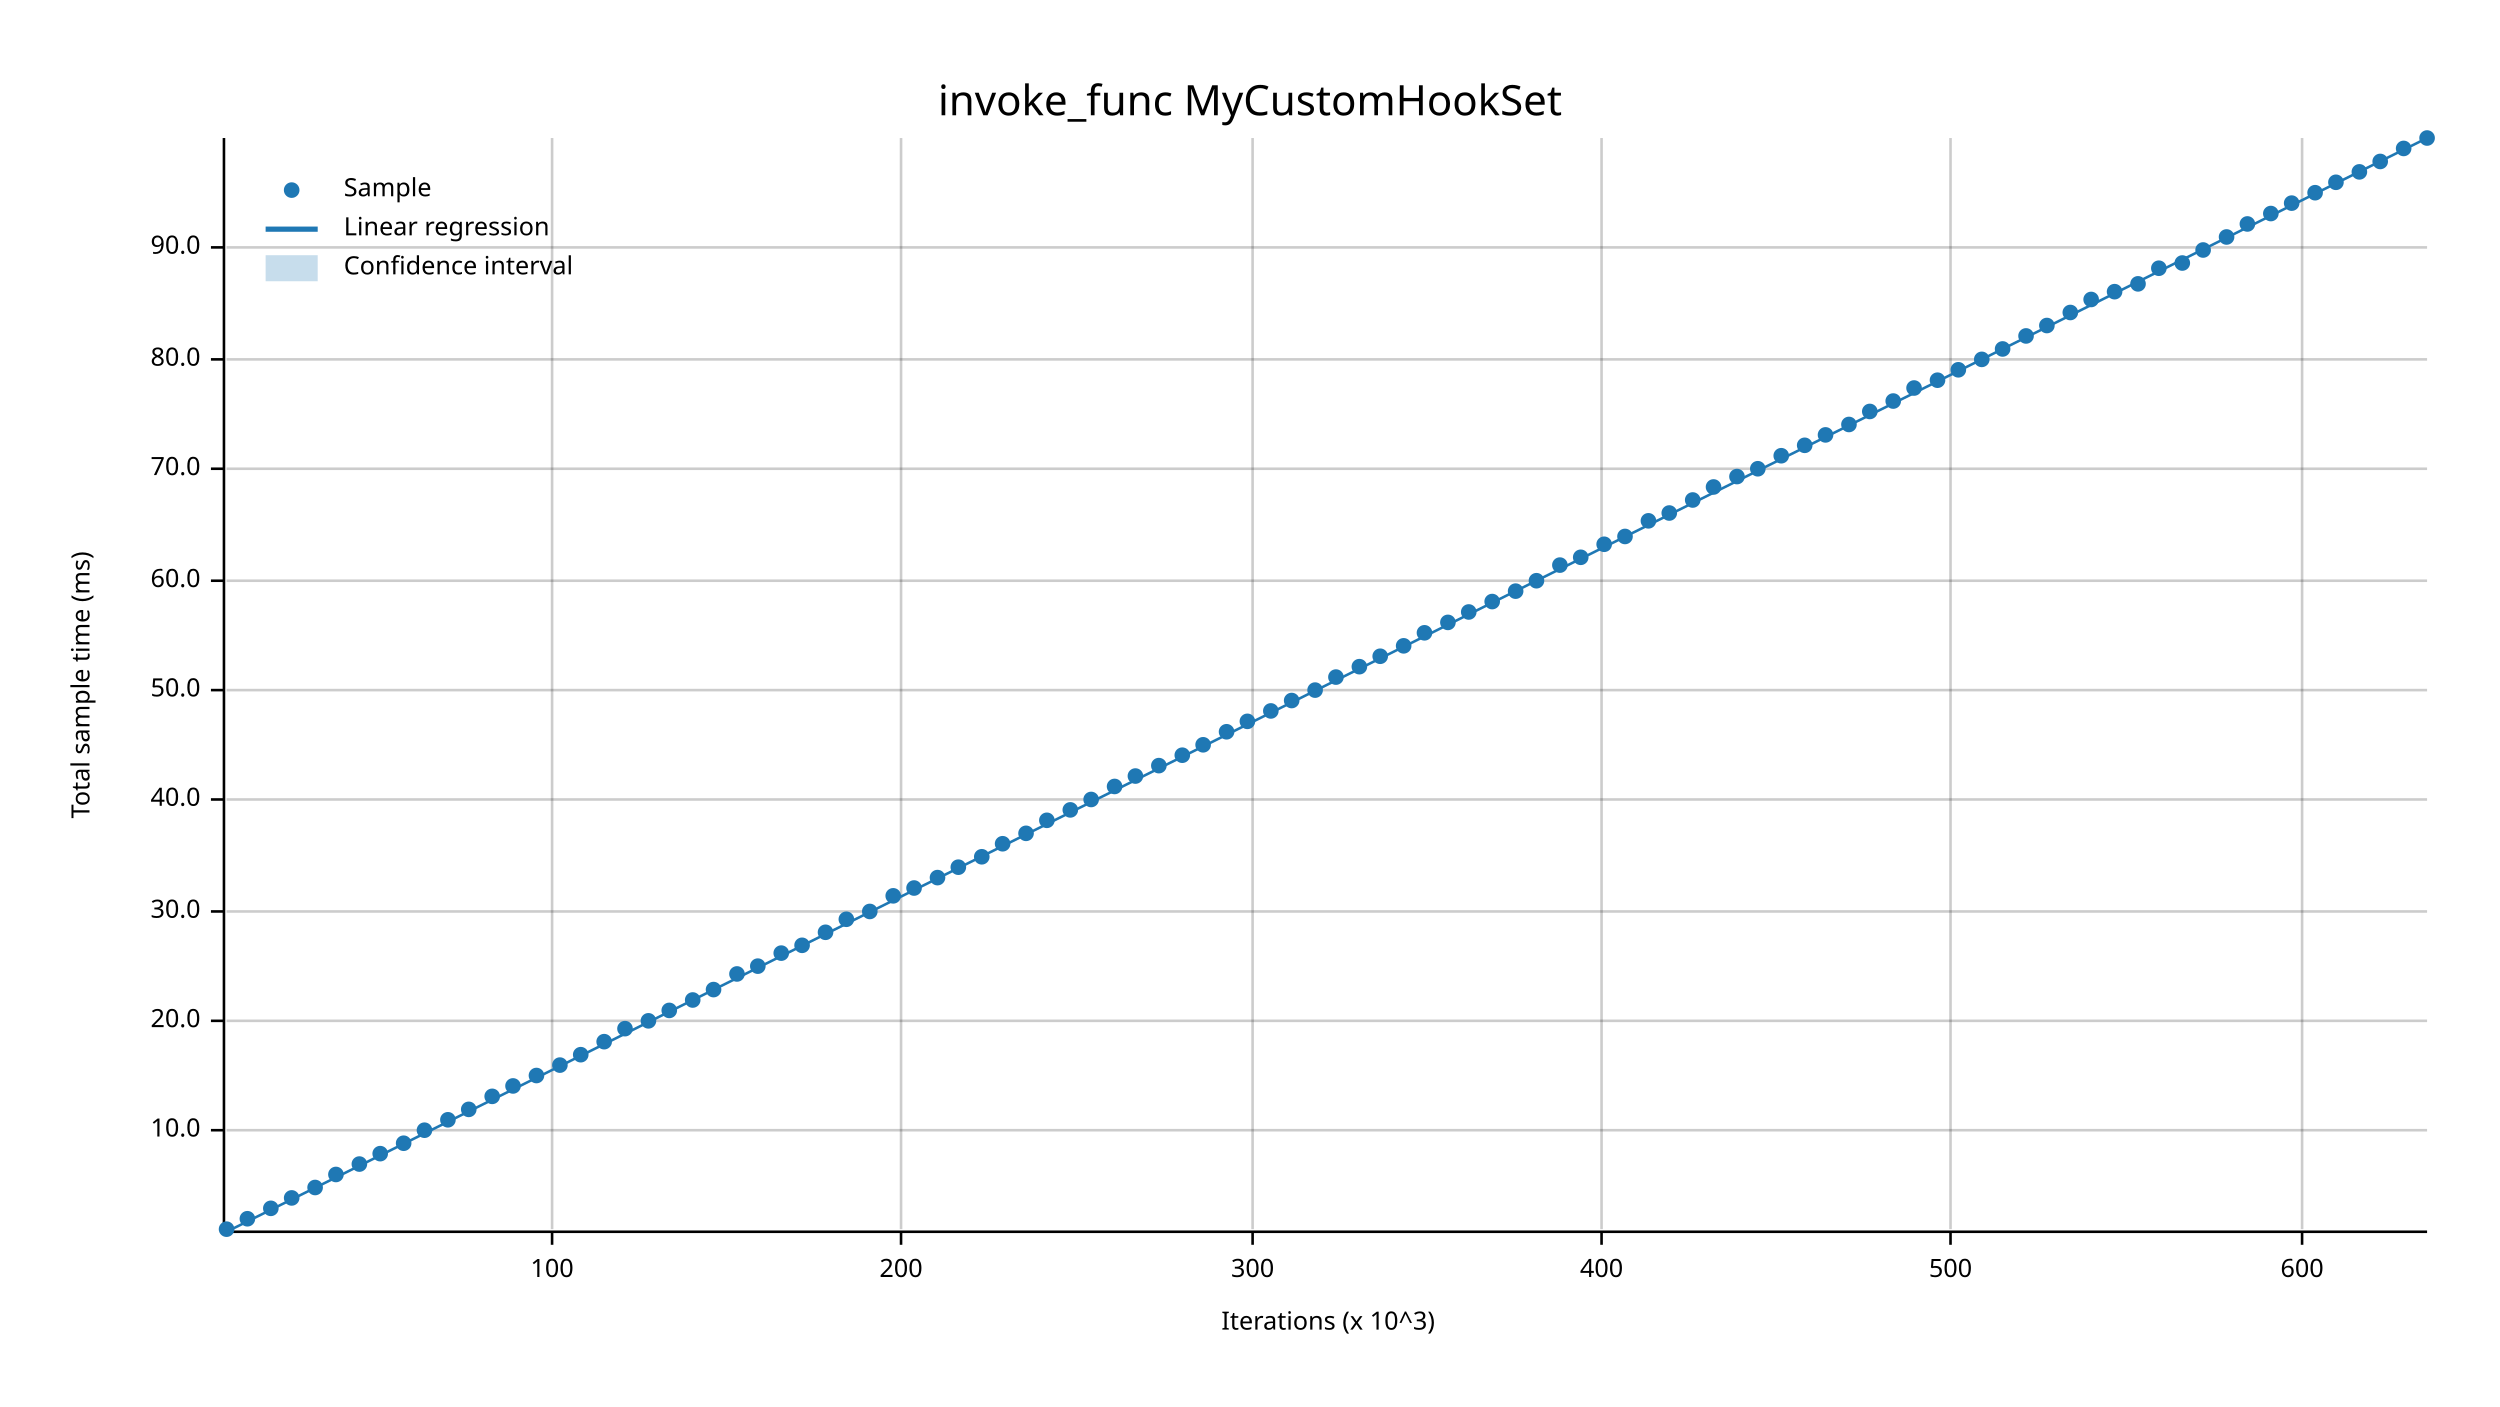
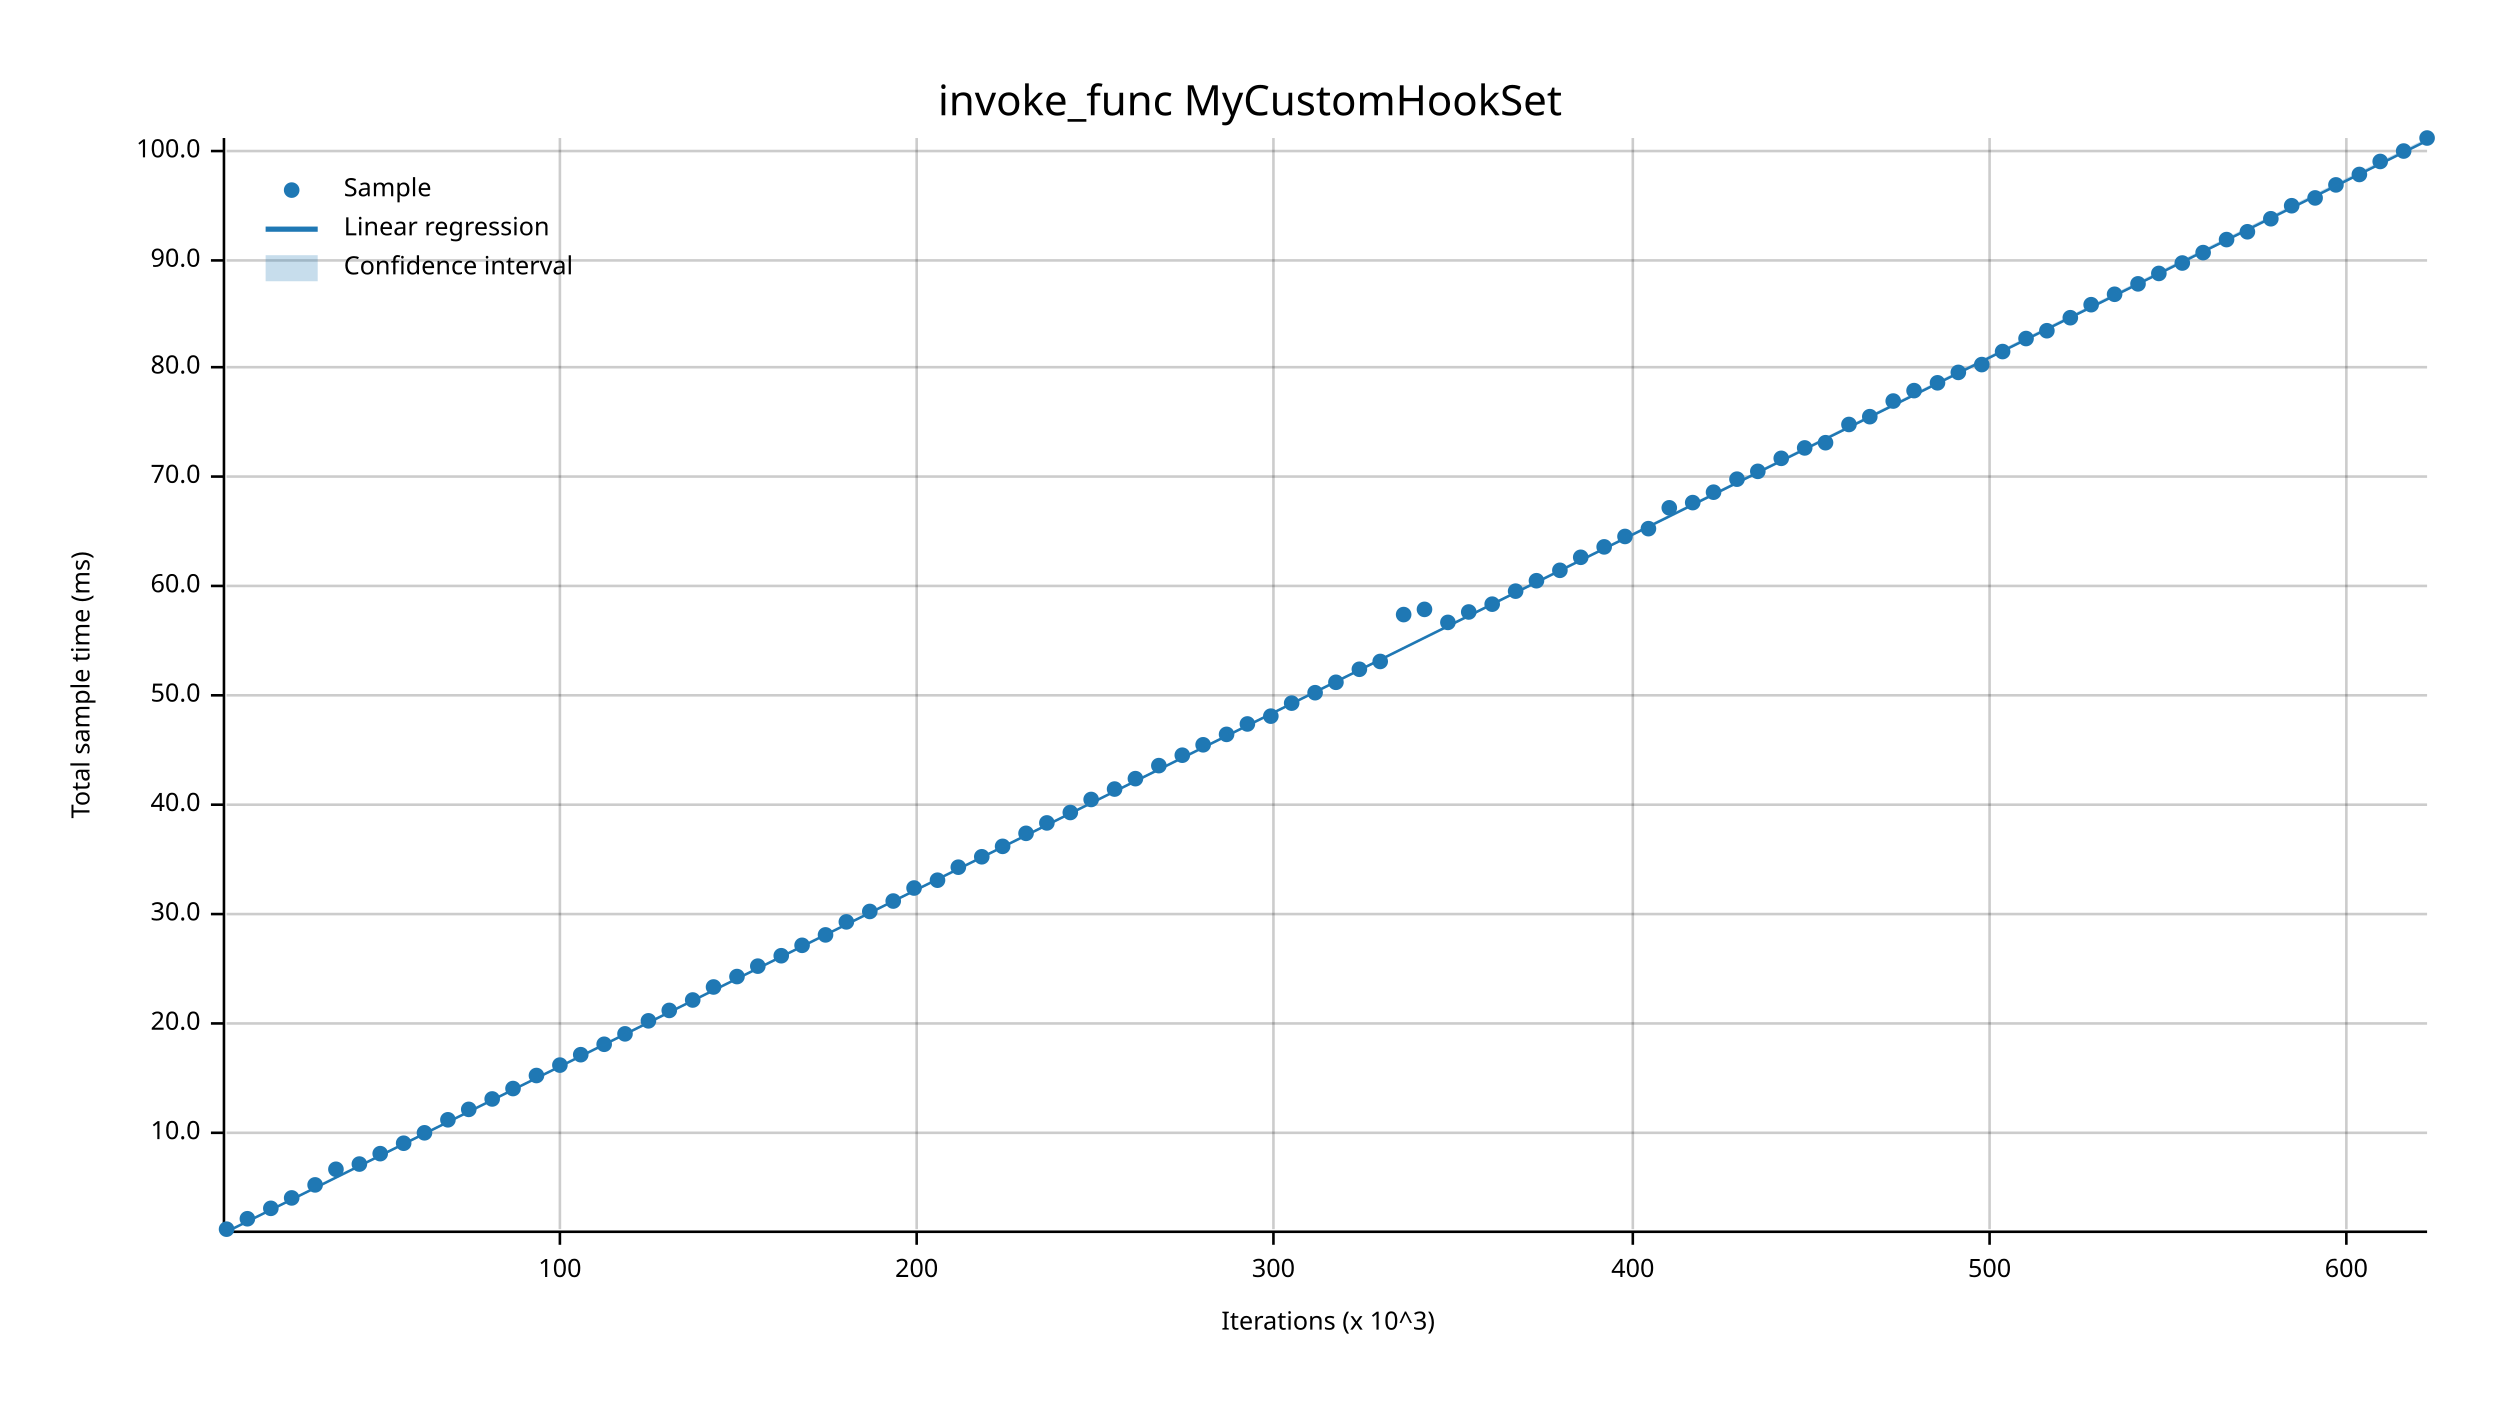
<svg xmlns="http://www.w3.org/2000/svg" width="960" height="540" viewBox="0 0 960 540">
  <text x="480" y="32" dy="0.76em" text-anchor="middle" font-family="sans-serif" font-size="16.129" opacity="1" fill="#000000">
invoke_func MyCustomHookSet
</text>
  <text x="27" y="263" dy="0.76em" text-anchor="middle" font-family="sans-serif" font-size="9.677" opacity="1" fill="#000000" transform="rotate(270, 27, 263)">
Total sample time (ms)
</text>
  <text x="510" y="513" dy="-0.5ex" text-anchor="middle" font-family="sans-serif" font-size="9.677" opacity="1" fill="#000000">
Iterations (x 10^3)
</text>
-   <line opacity="0.2" stroke="#000000" stroke-width="1" x1="212" y1="472" x2="212" y2="53" />
-   <line opacity="0.2" stroke="#000000" stroke-width="1" x1="346" y1="472" x2="346" y2="53" />
-   <line opacity="0.2" stroke="#000000" stroke-width="1" x1="481" y1="472" x2="481" y2="53" />
-   <line opacity="0.2" stroke="#000000" stroke-width="1" x1="615" y1="472" x2="615" y2="53" />
-   <line opacity="0.2" stroke="#000000" stroke-width="1" x1="749" y1="472" x2="749" y2="53" />
-   <line opacity="0.2" stroke="#000000" stroke-width="1" x1="884" y1="472" x2="884" y2="53" />
-   <line opacity="0.2" stroke="#000000" stroke-width="1" x1="87" y1="434" x2="932" y2="434" />
-   <line opacity="0.2" stroke="#000000" stroke-width="1" x1="87" y1="392" x2="932" y2="392" />
-   <line opacity="0.2" stroke="#000000" stroke-width="1" x1="87" y1="350" x2="932" y2="350" />
-   <line opacity="0.2" stroke="#000000" stroke-width="1" x1="87" y1="307" x2="932" y2="307" />
-   <line opacity="0.2" stroke="#000000" stroke-width="1" x1="87" y1="265" x2="932" y2="265" />
-   <line opacity="0.2" stroke="#000000" stroke-width="1" x1="87" y1="223" x2="932" y2="223" />
-   <line opacity="0.2" stroke="#000000" stroke-width="1" x1="87" y1="180" x2="932" y2="180" />
-   <line opacity="0.2" stroke="#000000" stroke-width="1" x1="87" y1="138" x2="932" y2="138" />
-   <line opacity="0.2" stroke="#000000" stroke-width="1" x1="87" y1="95" x2="932" y2="95" />
+   <line opacity="0.2" stroke="#000000" stroke-width="1" x1="215" y1="472" x2="215" y2="53" />
+   <line opacity="0.2" stroke="#000000" stroke-width="1" x1="352" y1="472" x2="352" y2="53" />
+   <line opacity="0.2" stroke="#000000" stroke-width="1" x1="489" y1="472" x2="489" y2="53" />
+   <line opacity="0.2" stroke="#000000" stroke-width="1" x1="627" y1="472" x2="627" y2="53" />
+   <line opacity="0.2" stroke="#000000" stroke-width="1" x1="764" y1="472" x2="764" y2="53" />
+   <line opacity="0.2" stroke="#000000" stroke-width="1" x1="901" y1="472" x2="901" y2="53" />
+   <line opacity="0.2" stroke="#000000" stroke-width="1" x1="87" y1="435" x2="932" y2="435" />
+   <line opacity="0.2" stroke="#000000" stroke-width="1" x1="87" y1="393" x2="932" y2="393" />
+   <line opacity="0.2" stroke="#000000" stroke-width="1" x1="87" y1="351" x2="932" y2="351" />
+   <line opacity="0.2" stroke="#000000" stroke-width="1" x1="87" y1="309" x2="932" y2="309" />
+   <line opacity="0.2" stroke="#000000" stroke-width="1" x1="87" y1="267" x2="932" y2="267" />
+   <line opacity="0.2" stroke="#000000" stroke-width="1" x1="87" y1="225" x2="932" y2="225" />
+   <line opacity="0.2" stroke="#000000" stroke-width="1" x1="87" y1="183" x2="932" y2="183" />
+   <line opacity="0.2" stroke="#000000" stroke-width="1" x1="87" y1="141" x2="932" y2="141" />
+   <line opacity="0.2" stroke="#000000" stroke-width="1" x1="87" y1="100" x2="932" y2="100" />
+   <line opacity="0.2" stroke="#000000" stroke-width="1" x1="87" y1="58" x2="932" y2="58" />
  <polyline fill="none" opacity="1" stroke="#000000" stroke-width="1" points="86,53 86,472 " />
-   <text x="77" y="434" dy="0.5ex" text-anchor="end" font-family="sans-serif" font-size="9.677" opacity="1" fill="#000000">
+   <text x="77" y="435" dy="0.5ex" text-anchor="end" font-family="sans-serif" font-size="9.677" opacity="1" fill="#000000">
10.0
</text>
-   <polyline fill="none" opacity="1" stroke="#000000" stroke-width="1" points="81,434 86,434 " />
-   <text x="77" y="392" dy="0.5ex" text-anchor="end" font-family="sans-serif" font-size="9.677" opacity="1" fill="#000000">
+   <polyline fill="none" opacity="1" stroke="#000000" stroke-width="1" points="81,435 86,435 " />
+   <text x="77" y="393" dy="0.5ex" text-anchor="end" font-family="sans-serif" font-size="9.677" opacity="1" fill="#000000">
20.0
</text>
-   <polyline fill="none" opacity="1" stroke="#000000" stroke-width="1" points="81,392 86,392 " />
-   <text x="77" y="350" dy="0.5ex" text-anchor="end" font-family="sans-serif" font-size="9.677" opacity="1" fill="#000000">
+   <polyline fill="none" opacity="1" stroke="#000000" stroke-width="1" points="81,393 86,393 " />
+   <text x="77" y="351" dy="0.5ex" text-anchor="end" font-family="sans-serif" font-size="9.677" opacity="1" fill="#000000">
30.0
</text>
-   <polyline fill="none" opacity="1" stroke="#000000" stroke-width="1" points="81,350 86,350 " />
-   <text x="77" y="307" dy="0.5ex" text-anchor="end" font-family="sans-serif" font-size="9.677" opacity="1" fill="#000000">
+   <polyline fill="none" opacity="1" stroke="#000000" stroke-width="1" points="81,351 86,351 " />
+   <text x="77" y="309" dy="0.5ex" text-anchor="end" font-family="sans-serif" font-size="9.677" opacity="1" fill="#000000">
40.0
</text>
-   <polyline fill="none" opacity="1" stroke="#000000" stroke-width="1" points="81,307 86,307 " />
-   <text x="77" y="265" dy="0.5ex" text-anchor="end" font-family="sans-serif" font-size="9.677" opacity="1" fill="#000000">
+   <polyline fill="none" opacity="1" stroke="#000000" stroke-width="1" points="81,309 86,309 " />
+   <text x="77" y="267" dy="0.5ex" text-anchor="end" font-family="sans-serif" font-size="9.677" opacity="1" fill="#000000">
50.0
</text>
-   <polyline fill="none" opacity="1" stroke="#000000" stroke-width="1" points="81,265 86,265 " />
-   <text x="77" y="223" dy="0.5ex" text-anchor="end" font-family="sans-serif" font-size="9.677" opacity="1" fill="#000000">
+   <polyline fill="none" opacity="1" stroke="#000000" stroke-width="1" points="81,267 86,267 " />
+   <text x="77" y="225" dy="0.5ex" text-anchor="end" font-family="sans-serif" font-size="9.677" opacity="1" fill="#000000">
60.0
</text>
-   <polyline fill="none" opacity="1" stroke="#000000" stroke-width="1" points="81,223 86,223 " />
-   <text x="77" y="180" dy="0.5ex" text-anchor="end" font-family="sans-serif" font-size="9.677" opacity="1" fill="#000000">
+   <polyline fill="none" opacity="1" stroke="#000000" stroke-width="1" points="81,225 86,225 " />
+   <text x="77" y="183" dy="0.5ex" text-anchor="end" font-family="sans-serif" font-size="9.677" opacity="1" fill="#000000">
70.0
</text>
-   <polyline fill="none" opacity="1" stroke="#000000" stroke-width="1" points="81,180 86,180 " />
-   <text x="77" y="138" dy="0.5ex" text-anchor="end" font-family="sans-serif" font-size="9.677" opacity="1" fill="#000000">
+   <polyline fill="none" opacity="1" stroke="#000000" stroke-width="1" points="81,183 86,183 " />
+   <text x="77" y="141" dy="0.5ex" text-anchor="end" font-family="sans-serif" font-size="9.677" opacity="1" fill="#000000">
80.0
</text>
-   <polyline fill="none" opacity="1" stroke="#000000" stroke-width="1" points="81,138 86,138 " />
-   <text x="77" y="95" dy="0.5ex" text-anchor="end" font-family="sans-serif" font-size="9.677" opacity="1" fill="#000000">
+   <polyline fill="none" opacity="1" stroke="#000000" stroke-width="1" points="81,141 86,141 " />
+   <text x="77" y="100" dy="0.5ex" text-anchor="end" font-family="sans-serif" font-size="9.677" opacity="1" fill="#000000">
90.0
</text>
-   <polyline fill="none" opacity="1" stroke="#000000" stroke-width="1" points="81,95 86,95 " />
+   <polyline fill="none" opacity="1" stroke="#000000" stroke-width="1" points="81,100 86,100 " />
+   <text x="77" y="58" dy="0.5ex" text-anchor="end" font-family="sans-serif" font-size="9.677" opacity="1" fill="#000000">
+ 100.0
+ </text>
+   <polyline fill="none" opacity="1" stroke="#000000" stroke-width="1" points="81,58 86,58 " />
  <polyline fill="none" opacity="1" stroke="#000000" stroke-width="1" points="87,473 932,473 " />
-   <text x="212" y="483" dy="0.76em" text-anchor="middle" font-family="sans-serif" font-size="9.677" opacity="1" fill="#000000">
+   <text x="215" y="483" dy="0.76em" text-anchor="middle" font-family="sans-serif" font-size="9.677" opacity="1" fill="#000000">
100
</text>
-   <polyline fill="none" opacity="1" stroke="#000000" stroke-width="1" points="212,473 212,478 " />
-   <text x="346" y="483" dy="0.76em" text-anchor="middle" font-family="sans-serif" font-size="9.677" opacity="1" fill="#000000">
+   <polyline fill="none" opacity="1" stroke="#000000" stroke-width="1" points="215,473 215,478 " />
+   <text x="352" y="483" dy="0.76em" text-anchor="middle" font-family="sans-serif" font-size="9.677" opacity="1" fill="#000000">
200
</text>
-   <polyline fill="none" opacity="1" stroke="#000000" stroke-width="1" points="346,473 346,478 " />
-   <text x="481" y="483" dy="0.76em" text-anchor="middle" font-family="sans-serif" font-size="9.677" opacity="1" fill="#000000">
+   <polyline fill="none" opacity="1" stroke="#000000" stroke-width="1" points="352,473 352,478 " />
+   <text x="489" y="483" dy="0.76em" text-anchor="middle" font-family="sans-serif" font-size="9.677" opacity="1" fill="#000000">
300
</text>
-   <polyline fill="none" opacity="1" stroke="#000000" stroke-width="1" points="481,473 481,478 " />
-   <text x="615" y="483" dy="0.76em" text-anchor="middle" font-family="sans-serif" font-size="9.677" opacity="1" fill="#000000">
+   <polyline fill="none" opacity="1" stroke="#000000" stroke-width="1" points="489,473 489,478 " />
+   <text x="627" y="483" dy="0.76em" text-anchor="middle" font-family="sans-serif" font-size="9.677" opacity="1" fill="#000000">
400
</text>
-   <polyline fill="none" opacity="1" stroke="#000000" stroke-width="1" points="615,473 615,478 " />
-   <text x="749" y="483" dy="0.76em" text-anchor="middle" font-family="sans-serif" font-size="9.677" opacity="1" fill="#000000">
+   <polyline fill="none" opacity="1" stroke="#000000" stroke-width="1" points="627,473 627,478 " />
+   <text x="764" y="483" dy="0.76em" text-anchor="middle" font-family="sans-serif" font-size="9.677" opacity="1" fill="#000000">
500
</text>
-   <polyline fill="none" opacity="1" stroke="#000000" stroke-width="1" points="749,473 749,478 " />
-   <text x="884" y="483" dy="0.76em" text-anchor="middle" font-family="sans-serif" font-size="9.677" opacity="1" fill="#000000">
+   <polyline fill="none" opacity="1" stroke="#000000" stroke-width="1" points="764,473 764,478 " />
+   <text x="901" y="483" dy="0.76em" text-anchor="middle" font-family="sans-serif" font-size="9.677" opacity="1" fill="#000000">
600
</text>
-   <polyline fill="none" opacity="1" stroke="#000000" stroke-width="1" points="884,473 884,478 " />
+   <polyline fill="none" opacity="1" stroke="#000000" stroke-width="1" points="901,473 901,478 " />
  <circle cx="87" cy="472" r="3" opacity="1" fill="#1F78B4" stroke="none" stroke-width="1" />
  <circle cx="95" cy="468" r="3" opacity="1" fill="#1F78B4" stroke="none" stroke-width="1" />
  <circle cx="104" cy="464" r="3" opacity="1" fill="#1F78B4" stroke="none" stroke-width="1" />
  <circle cx="112" cy="460" r="3" opacity="1" fill="#1F78B4" stroke="none" stroke-width="1" />
-   <circle cx="121" cy="456" r="3" opacity="1" fill="#1F78B4" stroke="none" stroke-width="1" />
-   <circle cx="129" cy="451" r="3" opacity="1" fill="#1F78B4" stroke="none" stroke-width="1" />
+   <circle cx="121" cy="455" r="3" opacity="1" fill="#1F78B4" stroke="none" stroke-width="1" />
+   <circle cx="129" cy="449" r="3" opacity="1" fill="#1F78B4" stroke="none" stroke-width="1" />
  <circle cx="138" cy="447" r="3" opacity="1" fill="#1F78B4" stroke="none" stroke-width="1" />
  <circle cx="146" cy="443" r="3" opacity="1" fill="#1F78B4" stroke="none" stroke-width="1" />
  <circle cx="155" cy="439" r="3" opacity="1" fill="#1F78B4" stroke="none" stroke-width="1" />
-   <circle cx="163" cy="434" r="3" opacity="1" fill="#1F78B4" stroke="none" stroke-width="1" />
+   <circle cx="163" cy="435" r="3" opacity="1" fill="#1F78B4" stroke="none" stroke-width="1" />
  <circle cx="172" cy="430" r="3" opacity="1" fill="#1F78B4" stroke="none" stroke-width="1" />
  <circle cx="180" cy="426" r="3" opacity="1" fill="#1F78B4" stroke="none" stroke-width="1" />
-   <circle cx="189" cy="421" r="3" opacity="1" fill="#1F78B4" stroke="none" stroke-width="1" />
-   <circle cx="197" cy="417" r="3" opacity="1" fill="#1F78B4" stroke="none" stroke-width="1" />
+   <circle cx="189" cy="422" r="3" opacity="1" fill="#1F78B4" stroke="none" stroke-width="1" />
+   <circle cx="197" cy="418" r="3" opacity="1" fill="#1F78B4" stroke="none" stroke-width="1" />
  <circle cx="206" cy="413" r="3" opacity="1" fill="#1F78B4" stroke="none" stroke-width="1" />
  <circle cx="215" cy="409" r="3" opacity="1" fill="#1F78B4" stroke="none" stroke-width="1" />
  <circle cx="223" cy="405" r="3" opacity="1" fill="#1F78B4" stroke="none" stroke-width="1" />
-   <circle cx="232" cy="400" r="3" opacity="1" fill="#1F78B4" stroke="none" stroke-width="1" />
-   <circle cx="240" cy="395" r="3" opacity="1" fill="#1F78B4" stroke="none" stroke-width="1" />
+   <circle cx="232" cy="401" r="3" opacity="1" fill="#1F78B4" stroke="none" stroke-width="1" />
+   <circle cx="240" cy="397" r="3" opacity="1" fill="#1F78B4" stroke="none" stroke-width="1" />
  <circle cx="249" cy="392" r="3" opacity="1" fill="#1F78B4" stroke="none" stroke-width="1" />
  <circle cx="257" cy="388" r="3" opacity="1" fill="#1F78B4" stroke="none" stroke-width="1" />
  <circle cx="266" cy="384" r="3" opacity="1" fill="#1F78B4" stroke="none" stroke-width="1" />
-   <circle cx="274" cy="380" r="3" opacity="1" fill="#1F78B4" stroke="none" stroke-width="1" />
-   <circle cx="283" cy="374" r="3" opacity="1" fill="#1F78B4" stroke="none" stroke-width="1" />
+   <circle cx="274" cy="379" r="3" opacity="1" fill="#1F78B4" stroke="none" stroke-width="1" />
+   <circle cx="283" cy="375" r="3" opacity="1" fill="#1F78B4" stroke="none" stroke-width="1" />
  <circle cx="291" cy="371" r="3" opacity="1" fill="#1F78B4" stroke="none" stroke-width="1" />
-   <circle cx="300" cy="366" r="3" opacity="1" fill="#1F78B4" stroke="none" stroke-width="1" />
+   <circle cx="300" cy="367" r="3" opacity="1" fill="#1F78B4" stroke="none" stroke-width="1" />
  <circle cx="308" cy="363" r="3" opacity="1" fill="#1F78B4" stroke="none" stroke-width="1" />
-   <circle cx="317" cy="358" r="3" opacity="1" fill="#1F78B4" stroke="none" stroke-width="1" />
-   <circle cx="325" cy="353" r="3" opacity="1" fill="#1F78B4" stroke="none" stroke-width="1" />
+   <circle cx="317" cy="359" r="3" opacity="1" fill="#1F78B4" stroke="none" stroke-width="1" />
+   <circle cx="325" cy="354" r="3" opacity="1" fill="#1F78B4" stroke="none" stroke-width="1" />
  <circle cx="334" cy="350" r="3" opacity="1" fill="#1F78B4" stroke="none" stroke-width="1" />
-   <circle cx="343" cy="344" r="3" opacity="1" fill="#1F78B4" stroke="none" stroke-width="1" />
+   <circle cx="343" cy="346" r="3" opacity="1" fill="#1F78B4" stroke="none" stroke-width="1" />
  <circle cx="351" cy="341" r="3" opacity="1" fill="#1F78B4" stroke="none" stroke-width="1" />
-   <circle cx="360" cy="337" r="3" opacity="1" fill="#1F78B4" stroke="none" stroke-width="1" />
+   <circle cx="360" cy="338" r="3" opacity="1" fill="#1F78B4" stroke="none" stroke-width="1" />
  <circle cx="368" cy="333" r="3" opacity="1" fill="#1F78B4" stroke="none" stroke-width="1" />
  <circle cx="377" cy="329" r="3" opacity="1" fill="#1F78B4" stroke="none" stroke-width="1" />
-   <circle cx="385" cy="324" r="3" opacity="1" fill="#1F78B4" stroke="none" stroke-width="1" />
+   <circle cx="385" cy="325" r="3" opacity="1" fill="#1F78B4" stroke="none" stroke-width="1" />
  <circle cx="394" cy="320" r="3" opacity="1" fill="#1F78B4" stroke="none" stroke-width="1" />
-   <circle cx="402" cy="315" r="3" opacity="1" fill="#1F78B4" stroke="none" stroke-width="1" />
-   <circle cx="411" cy="311" r="3" opacity="1" fill="#1F78B4" stroke="none" stroke-width="1" />
+   <circle cx="402" cy="316" r="3" opacity="1" fill="#1F78B4" stroke="none" stroke-width="1" />
+   <circle cx="411" cy="312" r="3" opacity="1" fill="#1F78B4" stroke="none" stroke-width="1" />
  <circle cx="419" cy="307" r="3" opacity="1" fill="#1F78B4" stroke="none" stroke-width="1" />
-   <circle cx="428" cy="302" r="3" opacity="1" fill="#1F78B4" stroke="none" stroke-width="1" />
-   <circle cx="436" cy="298" r="3" opacity="1" fill="#1F78B4" stroke="none" stroke-width="1" />
+   <circle cx="428" cy="303" r="3" opacity="1" fill="#1F78B4" stroke="none" stroke-width="1" />
+   <circle cx="436" cy="299" r="3" opacity="1" fill="#1F78B4" stroke="none" stroke-width="1" />
  <circle cx="445" cy="294" r="3" opacity="1" fill="#1F78B4" stroke="none" stroke-width="1" />
  <circle cx="454" cy="290" r="3" opacity="1" fill="#1F78B4" stroke="none" stroke-width="1" />
  <circle cx="462" cy="286" r="3" opacity="1" fill="#1F78B4" stroke="none" stroke-width="1" />
-   <circle cx="471" cy="281" r="3" opacity="1" fill="#1F78B4" stroke="none" stroke-width="1" />
-   <circle cx="479" cy="277" r="3" opacity="1" fill="#1F78B4" stroke="none" stroke-width="1" />
-   <circle cx="488" cy="273" r="3" opacity="1" fill="#1F78B4" stroke="none" stroke-width="1" />
-   <circle cx="496" cy="269" r="3" opacity="1" fill="#1F78B4" stroke="none" stroke-width="1" />
-   <circle cx="505" cy="265" r="3" opacity="1" fill="#1F78B4" stroke="none" stroke-width="1" />
-   <circle cx="513" cy="260" r="3" opacity="1" fill="#1F78B4" stroke="none" stroke-width="1" />
-   <circle cx="522" cy="256" r="3" opacity="1" fill="#1F78B4" stroke="none" stroke-width="1" />
-   <circle cx="530" cy="252" r="3" opacity="1" fill="#1F78B4" stroke="none" stroke-width="1" />
-   <circle cx="539" cy="248" r="3" opacity="1" fill="#1F78B4" stroke="none" stroke-width="1" />
-   <circle cx="547" cy="243" r="3" opacity="1" fill="#1F78B4" stroke="none" stroke-width="1" />
+   <circle cx="471" cy="282" r="3" opacity="1" fill="#1F78B4" stroke="none" stroke-width="1" />
+   <circle cx="479" cy="278" r="3" opacity="1" fill="#1F78B4" stroke="none" stroke-width="1" />
+   <circle cx="488" cy="275" r="3" opacity="1" fill="#1F78B4" stroke="none" stroke-width="1" />
+   <circle cx="496" cy="270" r="3" opacity="1" fill="#1F78B4" stroke="none" stroke-width="1" />
+   <circle cx="505" cy="266" r="3" opacity="1" fill="#1F78B4" stroke="none" stroke-width="1" />
+   <circle cx="513" cy="262" r="3" opacity="1" fill="#1F78B4" stroke="none" stroke-width="1" />
+   <circle cx="522" cy="257" r="3" opacity="1" fill="#1F78B4" stroke="none" stroke-width="1" />
+   <circle cx="530" cy="254" r="3" opacity="1" fill="#1F78B4" stroke="none" stroke-width="1" />
+   <circle cx="539" cy="236" r="3" opacity="1" fill="#1F78B4" stroke="none" stroke-width="1" />
+   <circle cx="547" cy="234" r="3" opacity="1" fill="#1F78B4" stroke="none" stroke-width="1" />
  <circle cx="556" cy="239" r="3" opacity="1" fill="#1F78B4" stroke="none" stroke-width="1" />
  <circle cx="564" cy="235" r="3" opacity="1" fill="#1F78B4" stroke="none" stroke-width="1" />
-   <circle cx="573" cy="231" r="3" opacity="1" fill="#1F78B4" stroke="none" stroke-width="1" />
+   <circle cx="573" cy="232" r="3" opacity="1" fill="#1F78B4" stroke="none" stroke-width="1" />
  <circle cx="582" cy="227" r="3" opacity="1" fill="#1F78B4" stroke="none" stroke-width="1" />
  <circle cx="590" cy="223" r="3" opacity="1" fill="#1F78B4" stroke="none" stroke-width="1" />
-   <circle cx="599" cy="217" r="3" opacity="1" fill="#1F78B4" stroke="none" stroke-width="1" />
+   <circle cx="599" cy="219" r="3" opacity="1" fill="#1F78B4" stroke="none" stroke-width="1" />
  <circle cx="607" cy="214" r="3" opacity="1" fill="#1F78B4" stroke="none" stroke-width="1" />
-   <circle cx="616" cy="209" r="3" opacity="1" fill="#1F78B4" stroke="none" stroke-width="1" />
+   <circle cx="616" cy="210" r="3" opacity="1" fill="#1F78B4" stroke="none" stroke-width="1" />
  <circle cx="624" cy="206" r="3" opacity="1" fill="#1F78B4" stroke="none" stroke-width="1" />
-   <circle cx="633" cy="200" r="3" opacity="1" fill="#1F78B4" stroke="none" stroke-width="1" />
-   <circle cx="641" cy="197" r="3" opacity="1" fill="#1F78B4" stroke="none" stroke-width="1" />
-   <circle cx="650" cy="192" r="3" opacity="1" fill="#1F78B4" stroke="none" stroke-width="1" />
-   <circle cx="658" cy="187" r="3" opacity="1" fill="#1F78B4" stroke="none" stroke-width="1" />
-   <circle cx="667" cy="183" r="3" opacity="1" fill="#1F78B4" stroke="none" stroke-width="1" />
-   <circle cx="675" cy="180" r="3" opacity="1" fill="#1F78B4" stroke="none" stroke-width="1" />
-   <circle cx="684" cy="175" r="3" opacity="1" fill="#1F78B4" stroke="none" stroke-width="1" />
-   <circle cx="693" cy="171" r="3" opacity="1" fill="#1F78B4" stroke="none" stroke-width="1" />
-   <circle cx="701" cy="167" r="3" opacity="1" fill="#1F78B4" stroke="none" stroke-width="1" />
+   <circle cx="633" cy="203" r="3" opacity="1" fill="#1F78B4" stroke="none" stroke-width="1" />
+   <circle cx="641" cy="195" r="3" opacity="1" fill="#1F78B4" stroke="none" stroke-width="1" />
+   <circle cx="650" cy="193" r="3" opacity="1" fill="#1F78B4" stroke="none" stroke-width="1" />
+   <circle cx="658" cy="189" r="3" opacity="1" fill="#1F78B4" stroke="none" stroke-width="1" />
+   <circle cx="667" cy="184" r="3" opacity="1" fill="#1F78B4" stroke="none" stroke-width="1" />
+   <circle cx="675" cy="181" r="3" opacity="1" fill="#1F78B4" stroke="none" stroke-width="1" />
+   <circle cx="684" cy="176" r="3" opacity="1" fill="#1F78B4" stroke="none" stroke-width="1" />
+   <circle cx="693" cy="172" r="3" opacity="1" fill="#1F78B4" stroke="none" stroke-width="1" />
+   <circle cx="701" cy="170" r="3" opacity="1" fill="#1F78B4" stroke="none" stroke-width="1" />
  <circle cx="710" cy="163" r="3" opacity="1" fill="#1F78B4" stroke="none" stroke-width="1" />
-   <circle cx="718" cy="158" r="3" opacity="1" fill="#1F78B4" stroke="none" stroke-width="1" />
+   <circle cx="718" cy="160" r="3" opacity="1" fill="#1F78B4" stroke="none" stroke-width="1" />
  <circle cx="727" cy="154" r="3" opacity="1" fill="#1F78B4" stroke="none" stroke-width="1" />
-   <circle cx="735" cy="149" r="3" opacity="1" fill="#1F78B4" stroke="none" stroke-width="1" />
-   <circle cx="744" cy="146" r="3" opacity="1" fill="#1F78B4" stroke="none" stroke-width="1" />
-   <circle cx="752" cy="142" r="3" opacity="1" fill="#1F78B4" stroke="none" stroke-width="1" />
-   <circle cx="761" cy="138" r="3" opacity="1" fill="#1F78B4" stroke="none" stroke-width="1" />
-   <circle cx="769" cy="134" r="3" opacity="1" fill="#1F78B4" stroke="none" stroke-width="1" />
-   <circle cx="778" cy="129" r="3" opacity="1" fill="#1F78B4" stroke="none" stroke-width="1" />
-   <circle cx="786" cy="125" r="3" opacity="1" fill="#1F78B4" stroke="none" stroke-width="1" />
-   <circle cx="795" cy="120" r="3" opacity="1" fill="#1F78B4" stroke="none" stroke-width="1" />
-   <circle cx="803" cy="115" r="3" opacity="1" fill="#1F78B4" stroke="none" stroke-width="1" />
-   <circle cx="812" cy="112" r="3" opacity="1" fill="#1F78B4" stroke="none" stroke-width="1" />
+   <circle cx="735" cy="150" r="3" opacity="1" fill="#1F78B4" stroke="none" stroke-width="1" />
+   <circle cx="744" cy="147" r="3" opacity="1" fill="#1F78B4" stroke="none" stroke-width="1" />
+   <circle cx="752" cy="143" r="3" opacity="1" fill="#1F78B4" stroke="none" stroke-width="1" />
+   <circle cx="761" cy="140" r="3" opacity="1" fill="#1F78B4" stroke="none" stroke-width="1" />
+   <circle cx="769" cy="135" r="3" opacity="1" fill="#1F78B4" stroke="none" stroke-width="1" />
+   <circle cx="778" cy="130" r="3" opacity="1" fill="#1F78B4" stroke="none" stroke-width="1" />
+   <circle cx="786" cy="127" r="3" opacity="1" fill="#1F78B4" stroke="none" stroke-width="1" />
+   <circle cx="795" cy="122" r="3" opacity="1" fill="#1F78B4" stroke="none" stroke-width="1" />
+   <circle cx="803" cy="117" r="3" opacity="1" fill="#1F78B4" stroke="none" stroke-width="1" />
+   <circle cx="812" cy="113" r="3" opacity="1" fill="#1F78B4" stroke="none" stroke-width="1" />
  <circle cx="821" cy="109" r="3" opacity="1" fill="#1F78B4" stroke="none" stroke-width="1" />
-   <circle cx="829" cy="103" r="3" opacity="1" fill="#1F78B4" stroke="none" stroke-width="1" />
+   <circle cx="829" cy="105" r="3" opacity="1" fill="#1F78B4" stroke="none" stroke-width="1" />
  <circle cx="838" cy="101" r="3" opacity="1" fill="#1F78B4" stroke="none" stroke-width="1" />
-   <circle cx="846" cy="96" r="3" opacity="1" fill="#1F78B4" stroke="none" stroke-width="1" />
-   <circle cx="855" cy="91" r="3" opacity="1" fill="#1F78B4" stroke="none" stroke-width="1" />
-   <circle cx="863" cy="86" r="3" opacity="1" fill="#1F78B4" stroke="none" stroke-width="1" />
-   <circle cx="872" cy="82" r="3" opacity="1" fill="#1F78B4" stroke="none" stroke-width="1" />
-   <circle cx="880" cy="78" r="3" opacity="1" fill="#1F78B4" stroke="none" stroke-width="1" />
-   <circle cx="889" cy="74" r="3" opacity="1" fill="#1F78B4" stroke="none" stroke-width="1" />
-   <circle cx="897" cy="70" r="3" opacity="1" fill="#1F78B4" stroke="none" stroke-width="1" />
-   <circle cx="906" cy="66" r="3" opacity="1" fill="#1F78B4" stroke="none" stroke-width="1" />
+   <circle cx="846" cy="97" r="3" opacity="1" fill="#1F78B4" stroke="none" stroke-width="1" />
+   <circle cx="855" cy="92" r="3" opacity="1" fill="#1F78B4" stroke="none" stroke-width="1" />
+   <circle cx="863" cy="89" r="3" opacity="1" fill="#1F78B4" stroke="none" stroke-width="1" />
+   <circle cx="872" cy="84" r="3" opacity="1" fill="#1F78B4" stroke="none" stroke-width="1" />
+   <circle cx="880" cy="79" r="3" opacity="1" fill="#1F78B4" stroke="none" stroke-width="1" />
+   <circle cx="889" cy="76" r="3" opacity="1" fill="#1F78B4" stroke="none" stroke-width="1" />
+   <circle cx="897" cy="71" r="3" opacity="1" fill="#1F78B4" stroke="none" stroke-width="1" />
+   <circle cx="906" cy="67" r="3" opacity="1" fill="#1F78B4" stroke="none" stroke-width="1" />
  <circle cx="914" cy="62" r="3" opacity="1" fill="#1F78B4" stroke="none" stroke-width="1" />
-   <circle cx="923" cy="57" r="3" opacity="1" fill="#1F78B4" stroke="none" stroke-width="1" />
+   <circle cx="923" cy="58" r="3" opacity="1" fill="#1F78B4" stroke="none" stroke-width="1" />
  <circle cx="932" cy="53" r="3" opacity="1" fill="#1F78B4" stroke="none" stroke-width="1" />
-   <polyline fill="none" opacity="1" stroke="#1F78B4" stroke-width="1" points="87,473 932,53 " />
-   <polygon opacity="0.25" fill="#1F78B4" points="87,473 932,53 932,53 " />
+   <polyline fill="none" opacity="1" stroke="#1F78B4" stroke-width="1" points="87,473 932,54 " />
+   <polygon opacity="0.25" fill="#1F78B4" points="87,473 932,54 932,53 " />
  <text x="132" y="68" dy="0.76em" text-anchor="start" font-family="sans-serif" font-size="9.677" opacity="1" fill="#000000">
Sample
</text>
  <text x="132" y="83" dy="0.76em" text-anchor="start" font-family="sans-serif" font-size="9.677" opacity="1" fill="#000000">
Linear regression
</text>
  <text x="132" y="98" dy="0.76em" text-anchor="start" font-family="sans-serif" font-size="9.677" opacity="1" fill="#000000">
Confidence interval
</text>
  <circle cx="112" cy="73" r="3" opacity="1" fill="#1F78B4" stroke="none" stroke-width="1" />
  <polyline fill="none" opacity="1" stroke="#1F78B4" stroke-width="2" points="102,88 122,88 " />
  <rect x="102" y="98" width="20" height="10" opacity="0.25" fill="#1F78B4" stroke="none" />
</svg>
